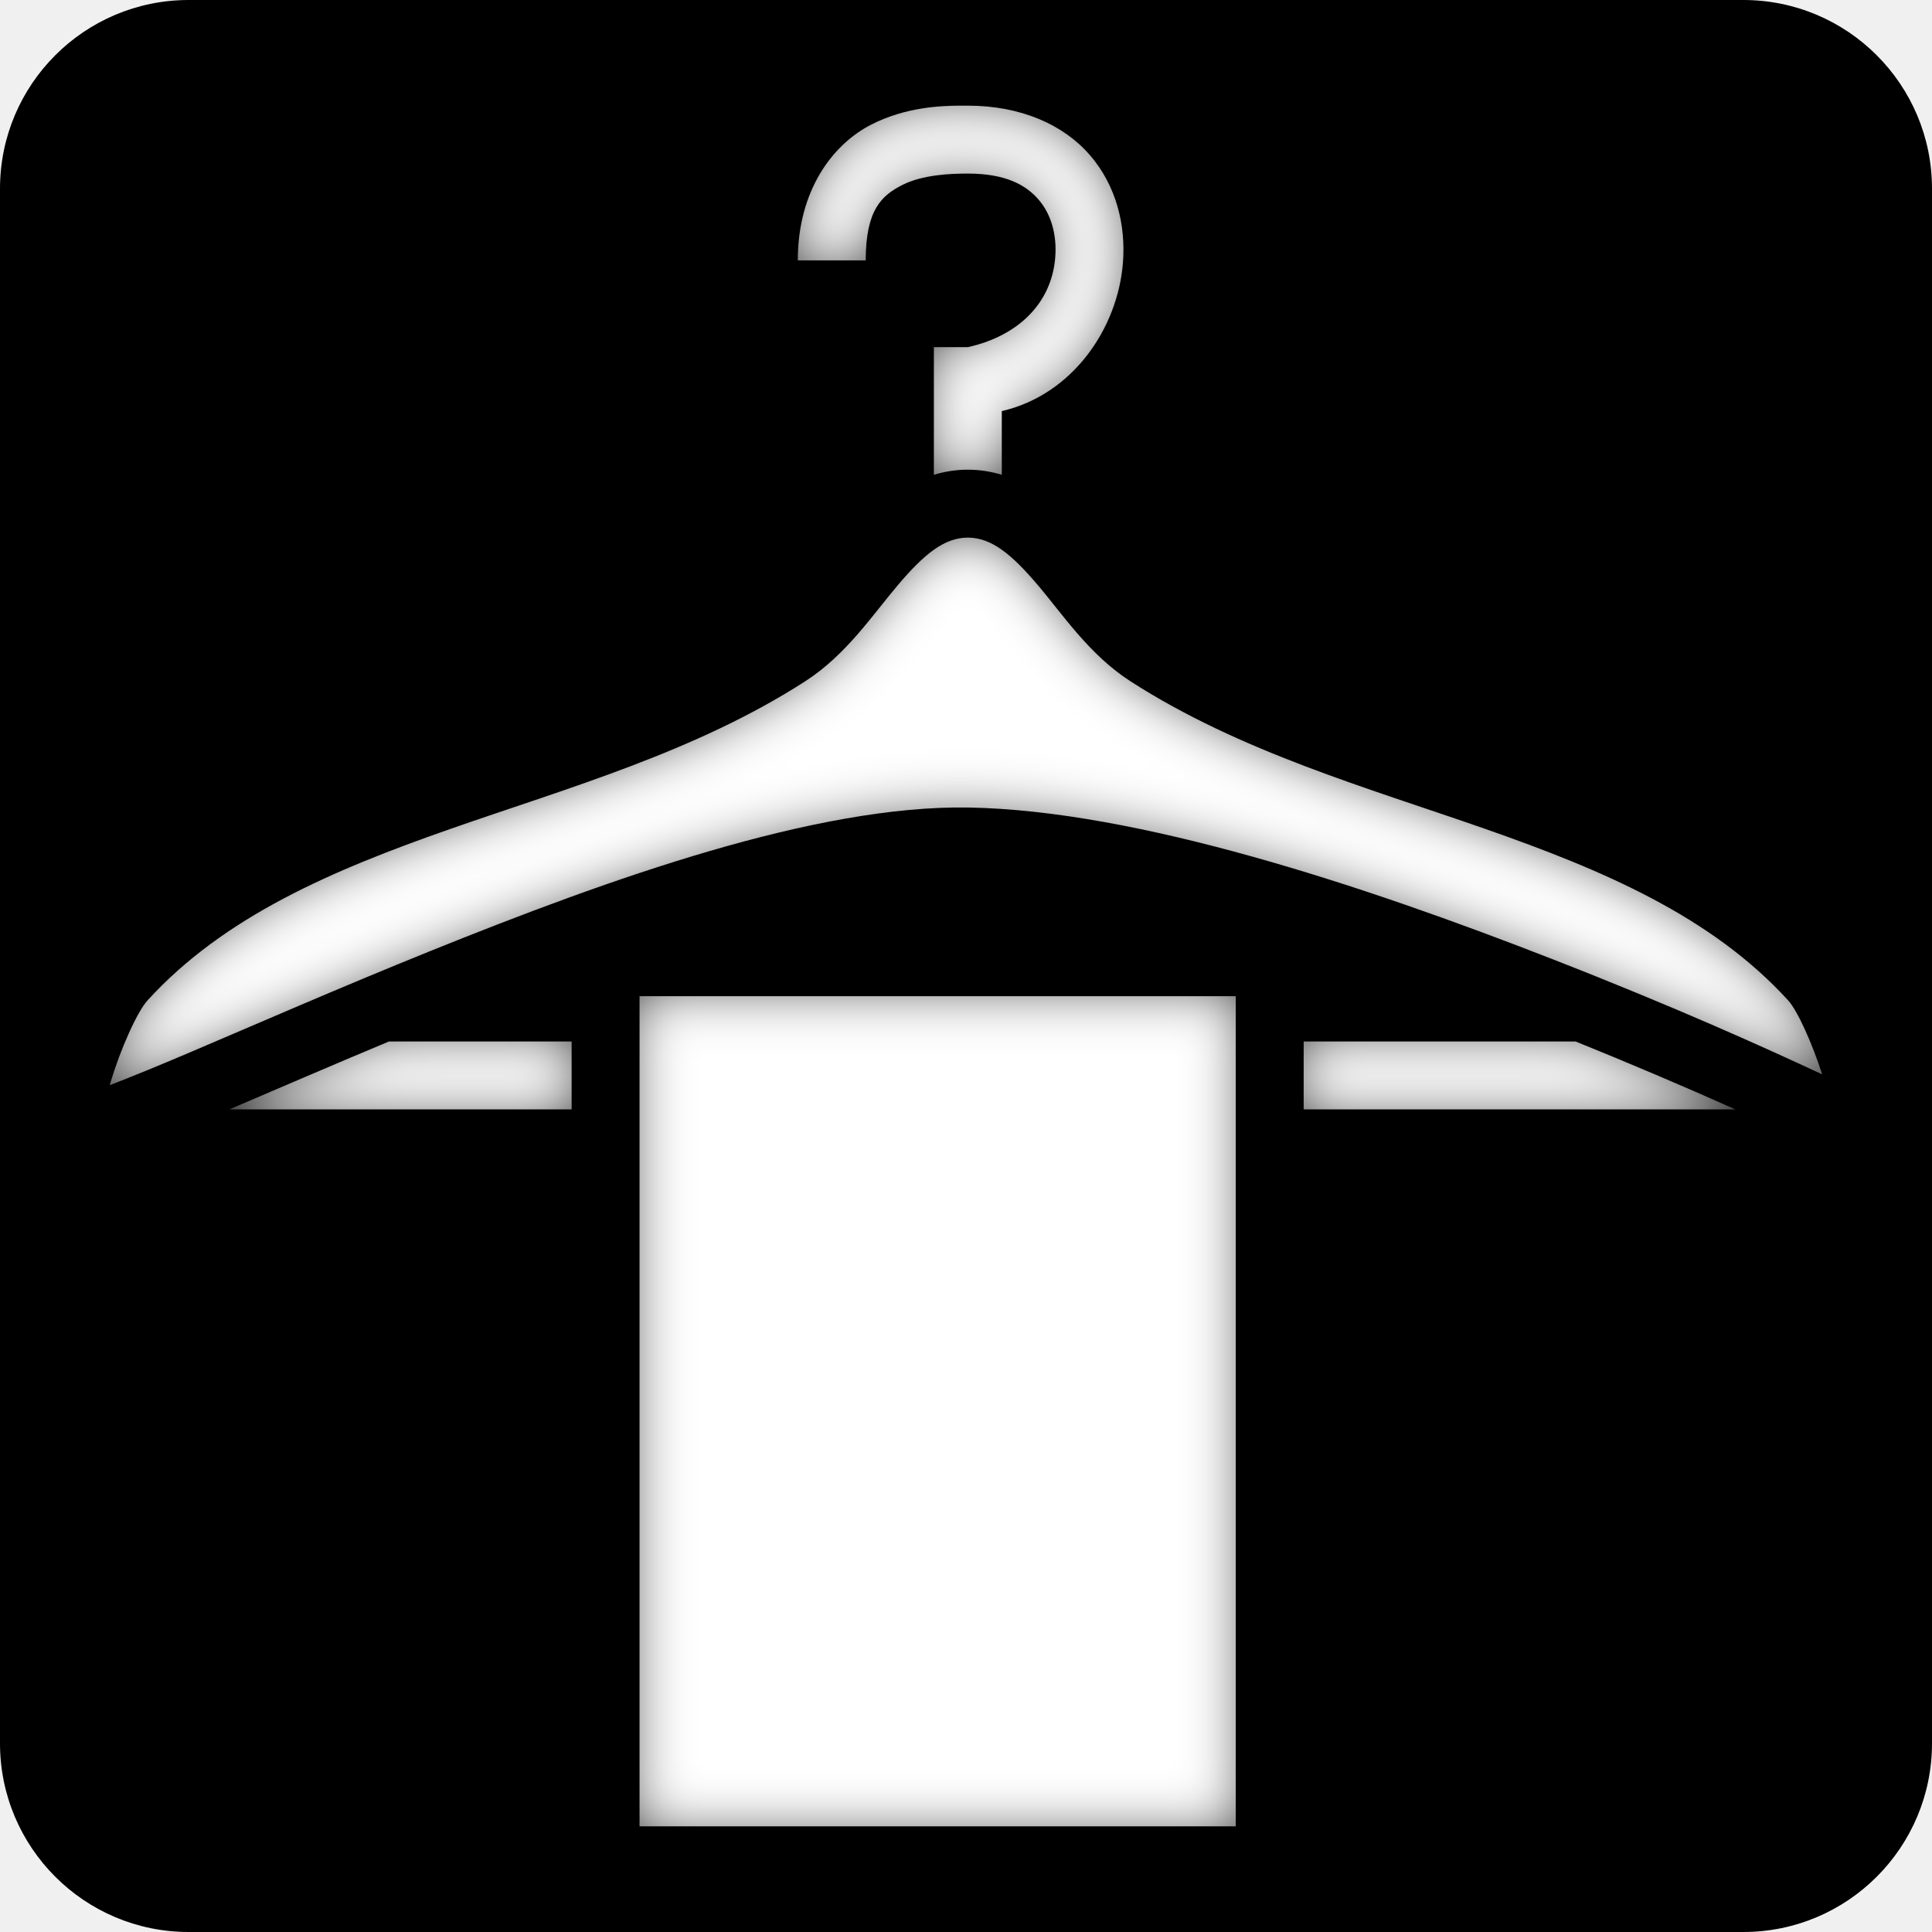
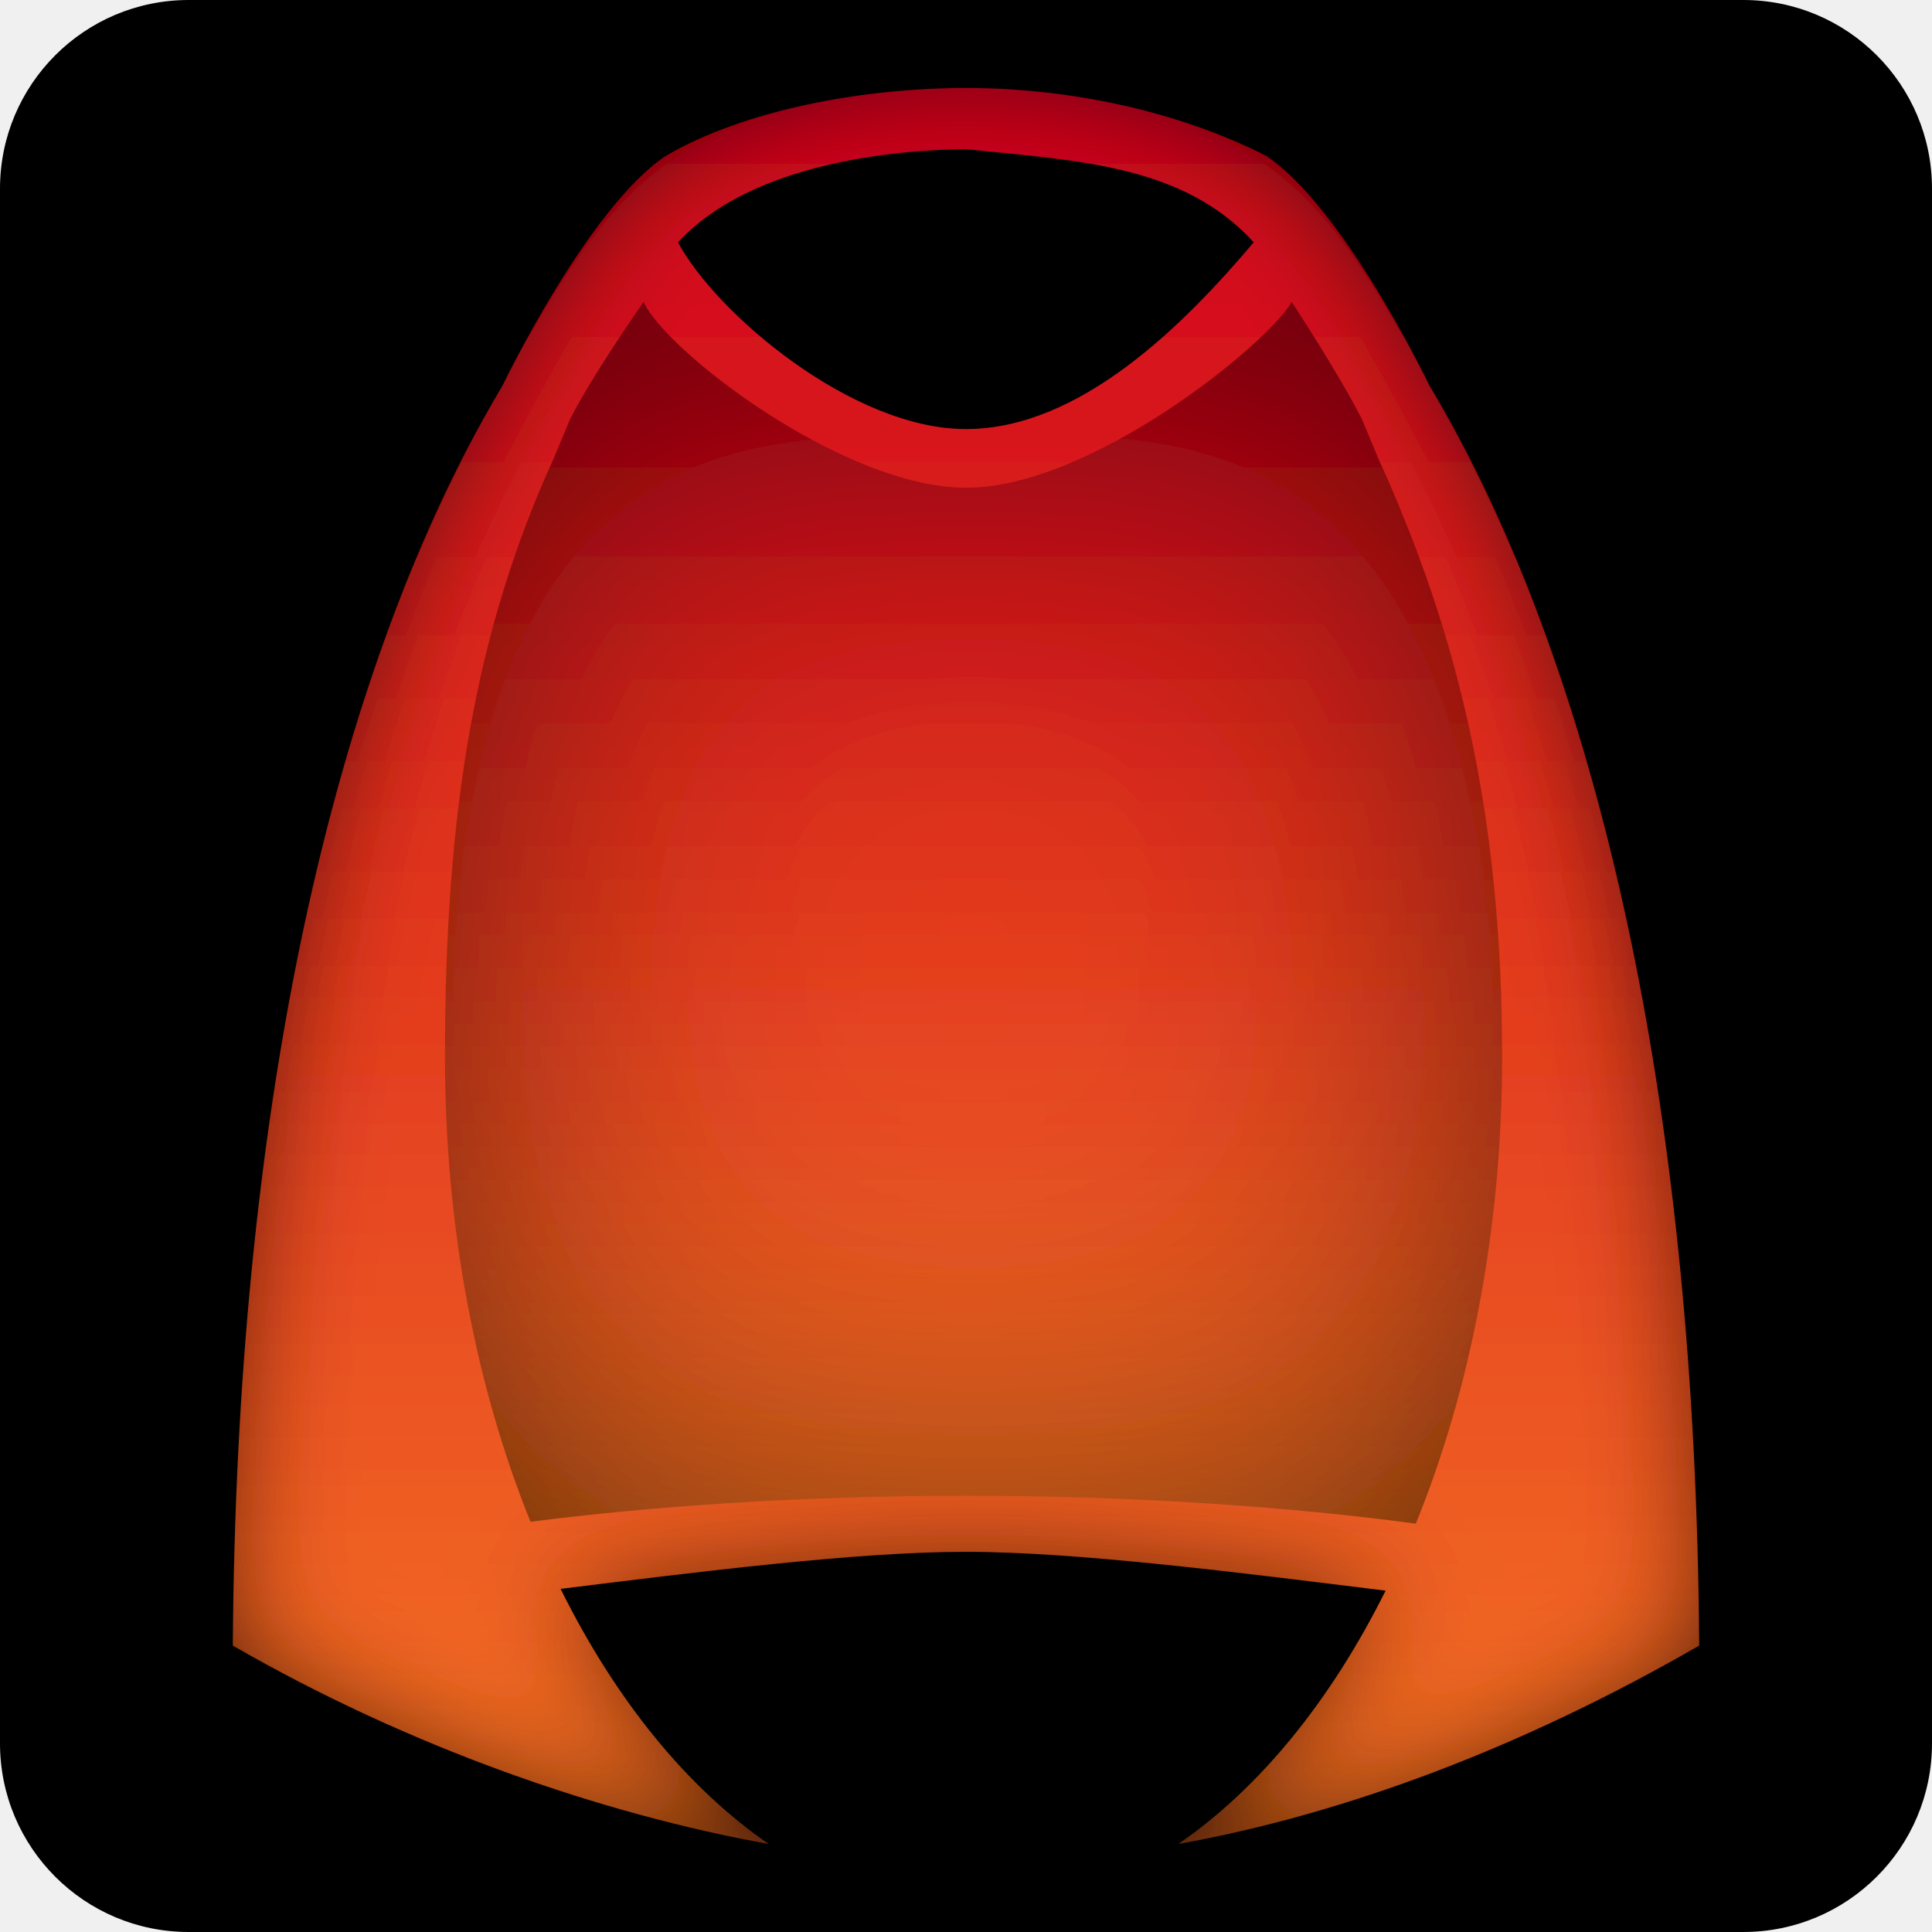
<svg xmlns="http://www.w3.org/2000/svg" style="height: 512px; width: 512px;" viewBox="0 0 512 512">
  <defs>
    <filter id="shadow-1" height="300%" width="300%" x="-100%" y="-100%">
+       <feFlood flood-color="rgba(0, 0, 0, 1)" result="flood" />
+       <feComposite in="flood" in2="SourceGraphic" operator="out" result="composite" />
+       <feGaussianBlur in="composite" stdDeviation="10" result="blur" />
+       <feOffset dx="0" dy="0" result="offset" />
+       <feComposite in2="SourceGraphic" in="offset" operator="atop" />
+     </filter>
+     <filter id="shadow-2" height="300%" width="300%" x="-100%" y="-100%">
+       <feFlood flood-color="rgba(0, 0, 0, 1)" result="flood" />
+       <feComposite in="flood" in2="SourceGraphic" operator="out" result="composite" />
+       <feGaussianBlur in="composite" stdDeviation="15" result="blur" />
+       <feOffset dx="0" dy="0" result="offset" />
+       <feComposite in2="SourceGraphic" in="offset" operator="atop" />
+     </filter>
+     <filter id="shadow-3" height="300%" width="300%" x="-100%" y="-100%">
+       <feFlood flood-color="rgba(0, 0, 0, 1)" result="flood" />
+       <feComposite in="flood" in2="SourceGraphic" operator="out" result="composite" />
+       <feGaussianBlur in="composite" stdDeviation="10" result="blur" />
+       <feOffset dx="0" dy="0" result="offset" />
+       <feComposite in2="SourceGraphic" in="offset" operator="atop" />
+     </filter>
+     <filter id="shadow-4" height="300%" width="300%" x="-100%" y="-100%">
+       <feFlood flood-color="rgba(0, 0, 0, 1)" result="flood" />
+       <feComposite in="flood" in2="SourceGraphic" operator="out" result="composite" />
+       <feGaussianBlur in="composite" stdDeviation="500" result="blur" />
+       <feOffset dx="0" dy="0" result="offset" />
+       <feComposite in2="SourceGraphic" in="offset" operator="atop" />
+     </filter>
+     <filter id="shadow-5" height="300%" width="300%" x="-100%" y="-100%">
      <feFlood flood-color="rgba(0, 0, 0, 1)" result="flood" />
      <feComposite in="flood" in2="SourceGraphic" operator="out" result="composite" />
      <feGaussianBlur in="composite" stdDeviation="7" result="blur" />
      <feOffset dx="0" dy="0" result="offset" />
      <feComposite in2="SourceGraphic" in="offset" operator="atop" />
    </filter>
-     <filter id="shadow-2" height="300%" width="300%" x="-100%" y="-100%">
-       <feFlood flood-color="rgba(248, 231, 28, 1)" result="flood" />
+     <filter id="shadow-6" height="300%" width="300%" x="-100%" y="-100%">
+       <feFlood flood-color="rgba(0, 0, 0, 1)" result="flood" />
      <feComposite in="flood" in2="SourceGraphic" operator="out" result="composite" />
      <feGaussianBlur in="composite" stdDeviation="7" result="blur" />
      <feOffset dx="0" dy="0" result="offset" />
      <feComposite in2="SourceGraphic" in="offset" operator="atop" />
    </filter>
-     <filter id="shadow-3" height="300%" width="300%" x="-100%" y="-100%">
+     <filter id="shadow-7" height="300%" width="300%" x="-100%" y="-100%">
      <feFlood flood-color="rgba(0, 0, 0, 1)" result="flood" />
      <feComposite in="flood" in2="SourceGraphic" operator="out" result="composite" />
-       <feGaussianBlur in="composite" stdDeviation="5" result="blur" />
+       <feGaussianBlur in="composite" stdDeviation="7" result="blur" />
      <feOffset dx="0" dy="0" result="offset" />
      <feComposite in2="SourceGraphic" in="offset" operator="atop" />
    </filter>
-     <filter id="shadow-4" height="300%" width="300%" x="-100%" y="-100%">
+     <filter id="shadow-8" height="300%" width="300%" x="-100%" y="-100%">
      <feFlood flood-color="rgba(0, 0, 0, 1)" result="flood" />
      <feComposite in="flood" in2="SourceGraphic" operator="out" result="composite" />
-       <feGaussianBlur in="composite" stdDeviation="5" result="blur" />
+       <feGaussianBlur in="composite" stdDeviation="7" result="blur" />
      <feOffset dx="0" dy="0" result="offset" />
      <feComposite in2="SourceGraphic" in="offset" operator="atop" />
    </filter>
+     <filter id="shadow-9" height="300%" width="300%" x="-100%" y="-100%">
+       <feFlood flood-color="rgba(0, 0, 0, 1)" result="flood" />
+       <feComposite in="flood" in2="SourceGraphic" operator="out" result="composite" />
+       <feGaussianBlur in="composite" stdDeviation="7" result="blur" />
+       <feOffset dx="0" dy="0" result="offset" />
+       <feComposite in2="SourceGraphic" in="offset" operator="atop" />
+     </filter>
+     <filter id="shadow-10" height="300%" width="300%" x="-100%" y="-100%">
+       <feFlood flood-color="rgba(0, 0, 0, 1)" result="flood" />
+       <feComposite in="flood" in2="SourceGraphic" operator="out" result="composite" />
+       <feGaussianBlur in="composite" stdDeviation="7" result="blur" />
+       <feOffset dx="0" dy="0" result="offset" />
+       <feComposite in2="SourceGraphic" in="offset" operator="atop" />
+     </filter>
+     <filter id="shadow-11" height="300%" width="300%" x="-100%" y="-100%">
+       <feFlood flood-color="rgba(0, 0, 0, 1)" result="flood" />
+       <feComposite in="flood" in2="SourceGraphic" operator="out" result="composite" />
+       <feGaussianBlur in="composite" stdDeviation="12" result="blur" />
+       <feOffset dx="0" dy="0" result="offset" />
+       <feComposite in2="SourceGraphic" in="offset" operator="atop" />
+     </filter>
+     <filter id="shadow-12" height="300%" width="300%" x="-100%" y="-100%">
+       <feFlood flood-color="rgba(0, 0, 0, 1)" result="flood" />
+       <feComposite in="flood" in2="SourceGraphic" operator="out" result="composite" />
+       <feGaussianBlur in="composite" stdDeviation="20" result="blur" />
+       <feOffset dx="0" dy="0" result="offset" />
+       <feComposite in2="SourceGraphic" in="offset" operator="atop" />
+     </filter>
+     <filter id="shadow-13" height="300%" width="300%" x="-100%" y="-100%">
+       <feFlood flood-color="rgba(0, 0, 0, 1)" result="flood" />
+       <feComposite in="flood" in2="SourceGraphic" operator="out" result="composite" />
+       <feGaussianBlur in="composite" stdDeviation="15" result="blur" />
+       <feOffset dx="0" dy="0" result="offset" />
+       <feComposite in2="SourceGraphic" in="offset" operator="atop" />
+     </filter>
+     <filter id="shadow-14" height="300%" width="300%" x="-100%" y="-100%">
+       <feFlood flood-color="rgba(0, 0, 0, 1)" result="flood" />
+       <feComposite in="flood" in2="SourceGraphic" operator="out" result="composite" />
+       <feGaussianBlur in="composite" stdDeviation="20" result="blur" />
+       <feOffset dx="0" dy="0" result="offset" />
+       <feComposite in2="SourceGraphic" in="offset" operator="atop" />
+     </filter>
+     <filter id="shadow-15" height="300%" width="300%" x="-100%" y="-100%">
+       <feFlood flood-color="rgba(0, 0, 0, 1)" result="flood" />
+       <feComposite in="flood" in2="SourceGraphic" operator="out" result="composite" />
+       <feGaussianBlur in="composite" stdDeviation="7" result="blur" />
+       <feOffset dx="0" dy="0" result="offset" />
+       <feComposite in2="SourceGraphic" in="offset" operator="atop" />
+     </filter>
+     <filter id="shadow-16" height="300%" width="300%" x="-100%" y="-100%">
+       <feFlood flood-color="rgba(0, 0, 0, 1)" result="flood" />
+       <feComposite in="flood" in2="SourceGraphic" operator="out" result="composite" />
+       <feGaussianBlur in="composite" stdDeviation="7" result="blur" />
+       <feOffset dx="0" dy="0" result="offset" />
+       <feComposite in2="SourceGraphic" in="offset" operator="atop" />
+     </filter>
+     <filter id="shadow-17" height="300%" width="300%" x="-100%" y="-100%">
+       <feFlood flood-color="rgba(0, 0, 0, 1)" result="flood" />
+       <feComposite in="flood" in2="SourceGraphic" operator="out" result="composite" />
+       <feGaussianBlur in="composite" stdDeviation="7" result="blur" />
+       <feOffset dx="0" dy="0" result="offset" />
+       <feComposite in2="SourceGraphic" in="offset" operator="atop" />
+     </filter>
+     <filter id="shadow-18" height="300%" width="300%" x="-100%" y="-100%">
+       <feFlood flood-color="rgba(0, 0, 0, 1)" result="flood" />
+       <feComposite in="flood" in2="SourceGraphic" operator="out" result="composite" />
+       <feGaussianBlur in="composite" stdDeviation="7" result="blur" />
+       <feOffset dx="0" dy="0" result="offset" />
+       <feComposite in2="SourceGraphic" in="offset" operator="atop" />
+     </filter>
+     <linearGradient x1="0" x2="0" y1="0" y2="1" id="lucasms-cloak-gradient-2">
+       <stop offset="0%" stop-color="#d0021b" stop-opacity="1" />
+       <stop offset="100%" stop-color="#f57123" stop-opacity="1" />
+     </linearGradient>
+     <linearGradient x1="0" x2="0" y1="0" y2="1" id="lucasms-cloak-gradient-4">
+       <stop offset="0%" stop-color="#d0021b" stop-opacity="1" />
+       <stop offset="100%" stop-color="#f57123" stop-opacity="1" />
+     </linearGradient>
  </defs>
  <rect fill="#000000" fill-opacity="1" height="512" width="512" rx="50" ry="50" />
  <g class="" style="" transform="translate(0,0)">
-     <path d="M254.508 28c-5.222.018-14.484.378-23.54 4.976-10.348 5.255-19.542 17.498-19.542 36.025h18c0-13.472 4.287-17.23 9.693-19.974C244.525 46.282 251.937 46 256.486 46c10 0 15.38 3.006 18.743 6.891 3.362 3.885 4.899 9.373 4.414 15.385-.97 12.023-9.745 20.744-23.157 23.724h-9v33.827a30.751 30.751 0 0 1 9-1.354c3.22 0 6.203.504 9 1.354v-16.881c18.771-4.339 30.699-21.88 32.098-39.221.806-9.988-1.72-20.5-8.744-28.615C281.816 32.996 270.486 28 256.486 28c-.568 0-1.232-.004-1.978-.002zm1.978 114.474c-6.265 0-11.583 4.417-18.386 12.397-6.803 7.979-13.779 18.644-24.745 25.699-28.987 18.65-62.68 28.155-93.978 39.095-31.299 10.941-59.94 23.174-80.246 45.407-2.822 3.09-7.223 13.039-9.813 21.666-.096.322-.127.52-.22.838 5.8-2.233 12.63-5.031 20.767-8.487 17.698-7.515 40.062-17.32 64.102-27.023 48.079-19.405 102.272-38.735 142.67-38.063 44.692.744 104.792 20.664 154.664 40.139 32.956 12.87 56.173 23.383 71.601 30.582-2.63-8.098-6.458-16.803-9.06-19.652-20.306-22.233-48.947-34.466-80.246-45.407-31.3-10.94-64.992-20.445-93.979-39.095-10.965-7.055-17.94-17.72-24.744-25.7-6.803-7.979-12.121-12.396-18.387-12.396zm-87 121.527v220h158v-220zm-66.408 12c-15.547 6.491-29.735 12.64-42.303 18h90.711v-18zm242.408 0v18h114.418a1313.695 1313.695 0 0 0-42.357-18z" fill="#ffffff" fill-opacity="1" filter="url(#shadow-1)" />
+     <g>
+       <path d="M256 23.316C228.823 23.316 197.422 29.066 176.475 41.283C155.787 55.057 133.255 102.039 133.255 102.039C130.143 107.259 127.082 112.697 124.095 118.415C87.723 188.042 62.599 294.178 61.695 436.101C108.288 462.954 159.131 480.631 203.745 488.683C182.009 473.766 163.078 450.358 148.565 421.065C185.478 416.505 227.11 411.248 255.879 411.247C285.681 411.247 329.335 416.877 367.199 421.537C352.715 450.609 333.873 473.845 312.253 488.681C356.868 480.629 403.711 462.954 450.303 436.101C449.4 294.178 424.276 188.041 387.903 118.415C384.917 112.697 381.856 107.259 378.743 102.04L378.743 102.037C378.743 102.037 356.213 55.057 335.523 41.283C312.003 29.333 283.176 23.316 255.999 23.316Z" class="" fill="url(#lucasms-cloak-gradient-2)" filter="url(#shadow-2)" />
+       <path d="M255.955 39.536C286.142 42.626 313.48 43.734 332.262 64.206C313.802 86.016 286.287 113.706 255.972 113.709C225.67 113.711 189.54 82.774 179.702 64.241C197.422 44.675 232.882 39.704 255.955 39.534Z" class="" fill="#000000" fill-opacity="1" filter="url(#shadow-3)" />
+       <path d="M170.57 80C176 92.588 223.092 129.167 255.945 129.25C289.09 129.333 336 91.16 342.32 80C342.32 80 354.6 98.68 360.914 111.057L365.464 121.963C385.982 167.111 398.078 214.716 398.078 280.063C398.078 325.713 389.67 368.207 375.205 403.787C342.755 399.4 301.247 396.397 256 396.397C212.487 396.397 172.46 399.177 140.592 403.293C126.252 367.813 117.922 325.501 117.922 280.063C117.922 214.716 126.018 167.111 146.535 121.963L151.085 111.057C157.378 98.725 170.57 80 170.57 80Z" class="selected" fill="url(#lucasms-cloak-gradient-4)" filter="url(#shadow-4)" />
+     </g>
  </g>
</svg>
